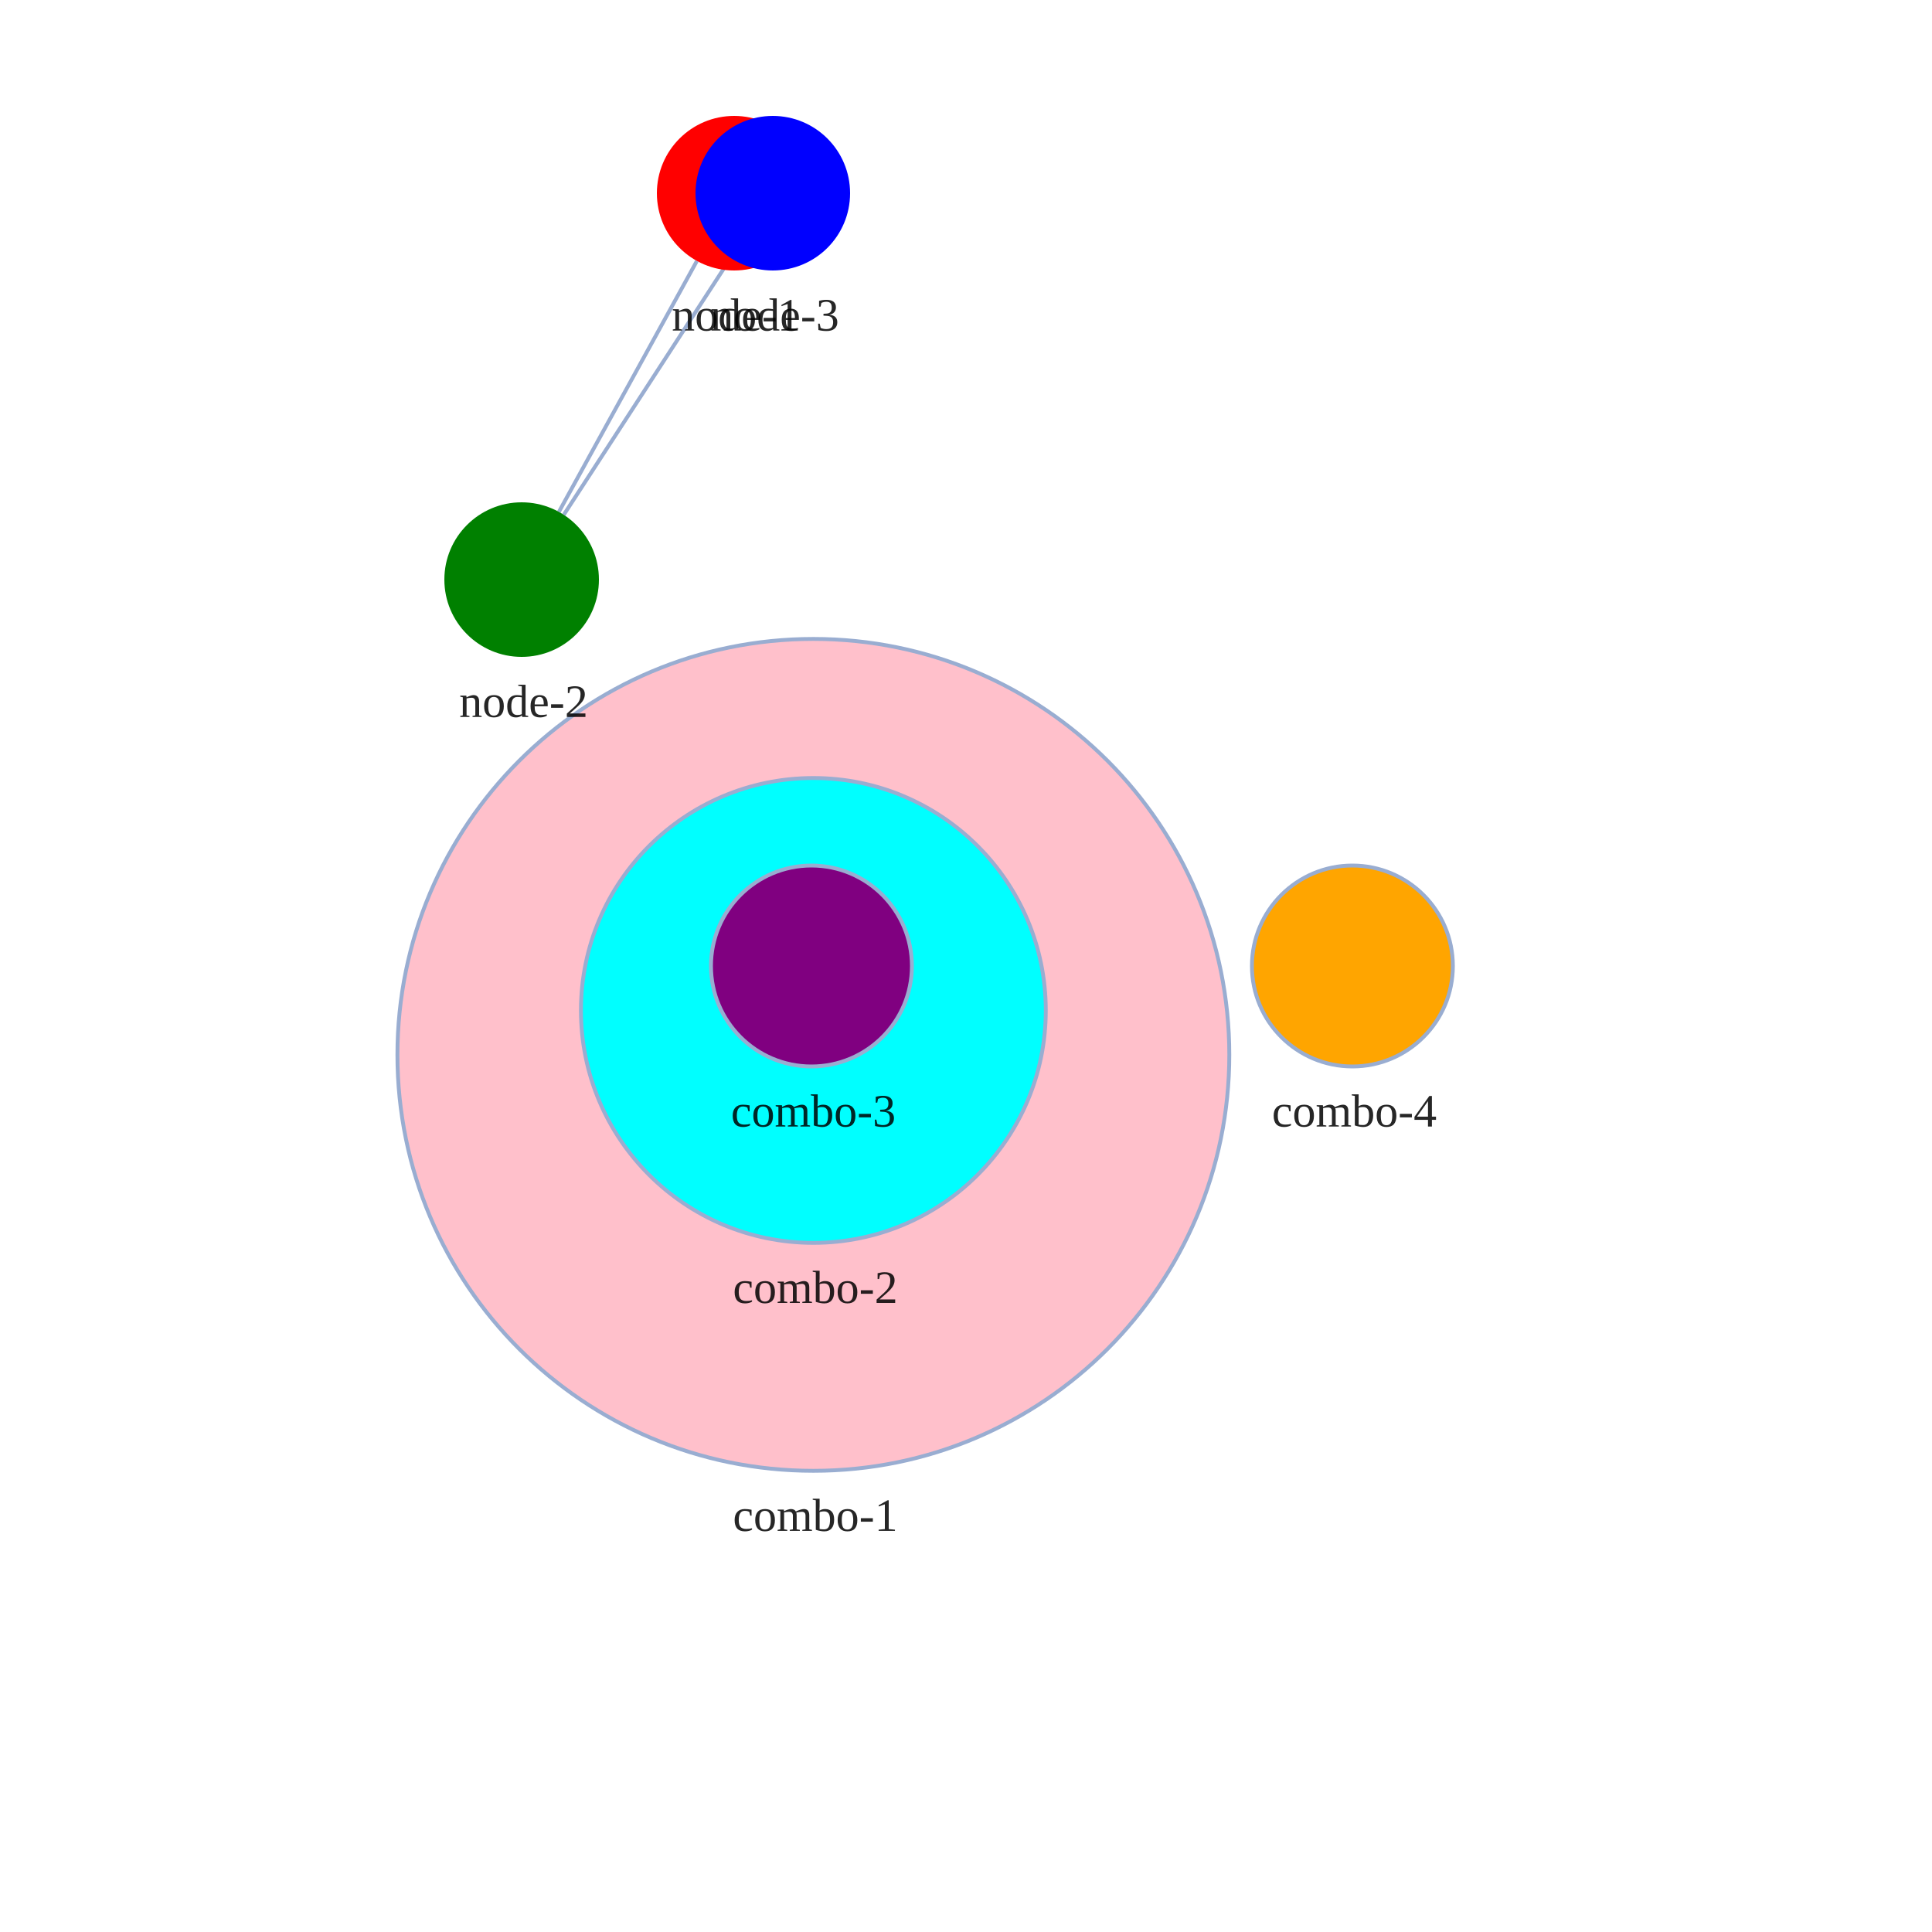
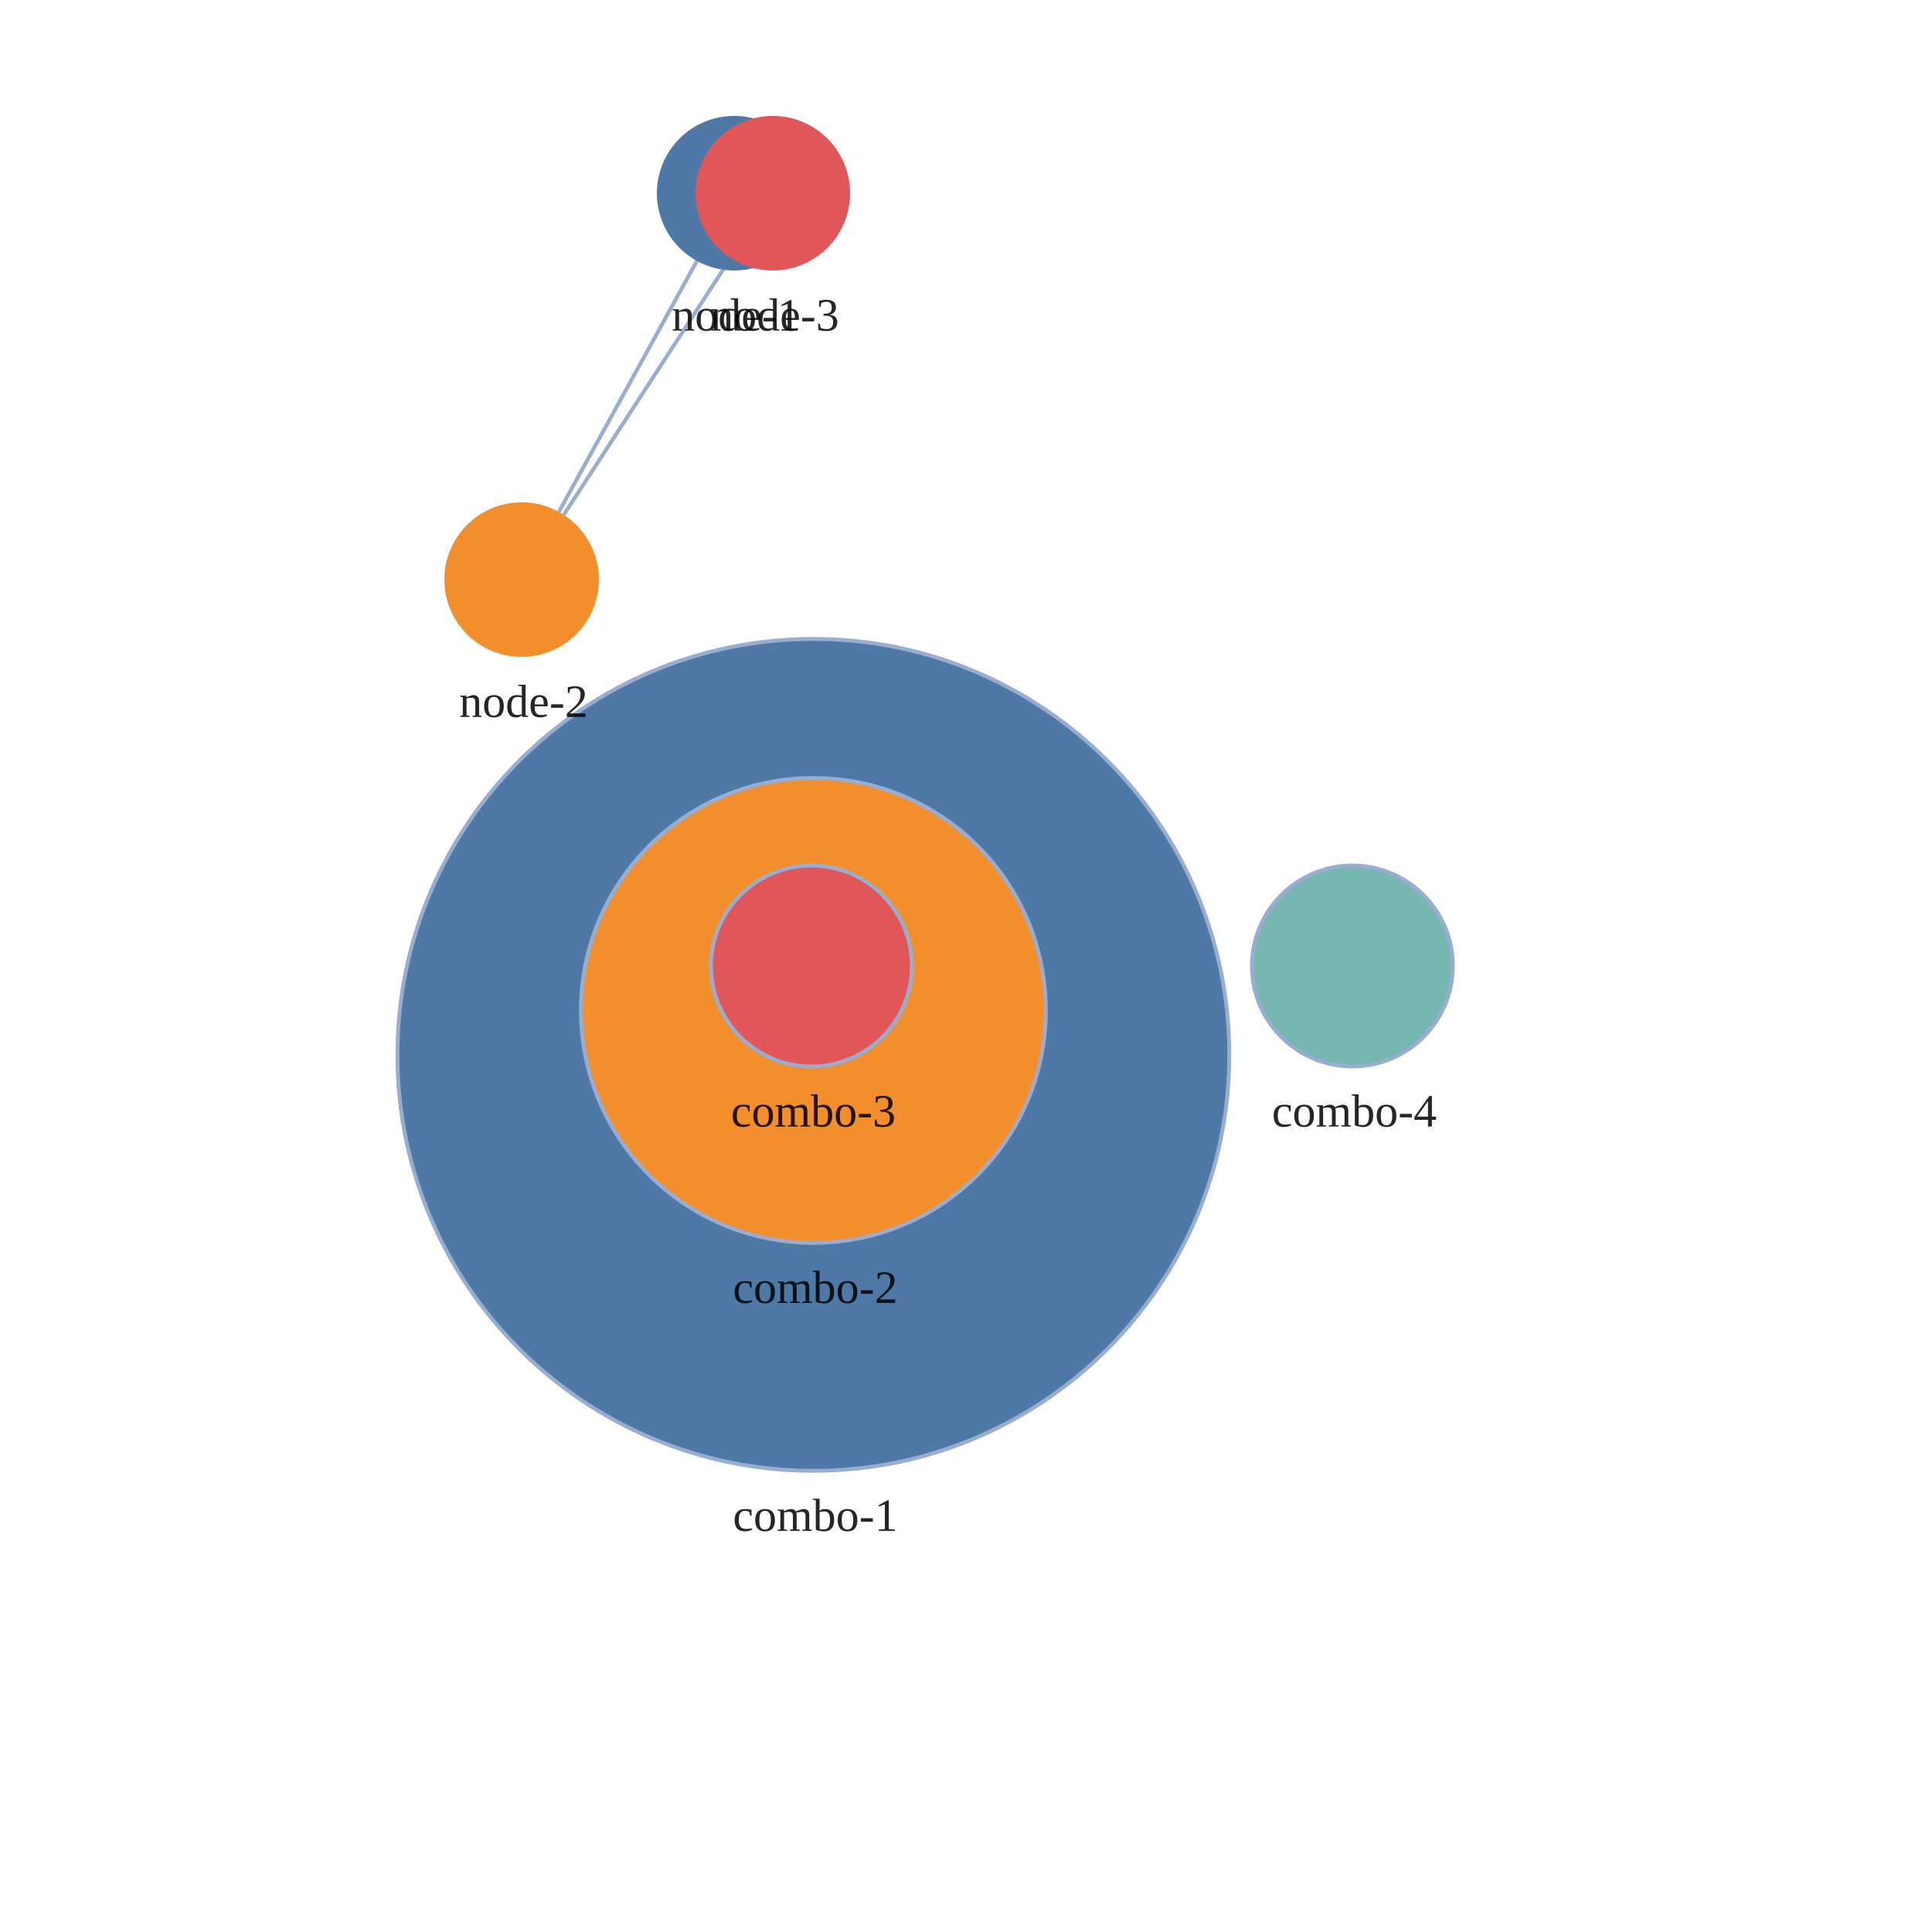
<svg xmlns="http://www.w3.org/2000/svg" width="500" height="500" style="background: transparent; position: absolute; outline: none;" color-interpolation-filters="sRGB" tabindex="1">
  <defs />
  <g transform="matrix(1,0,0,1,0,0)">
    <g fill="none" transform="matrix(1,0,0,1,0,0)">
      <g fill="none" transform="matrix(1,0,0,1,0,0)">
        <g fill="none" transform="matrix(1,0,0,1,350,250)">
          <g transform="matrix(1,0,0,1,0,0)">
-             <circle fill="rgba(255,165,0,1)" transform="translate(-26,-26)" cx="26" cy="26" stroke-dasharray="0,0" stroke-width="1" stroke="rgba(153,173,209,1)" r="26" />
+             <circle fill="rgba(118,183,178,1)" transform="translate(-26,-26)" cx="26" cy="26" stroke-dasharray="0,0" stroke-width="1" stroke="rgba(153,173,209,1)" r="26" />
          </g>
          <g fill="none" transform="matrix(1,0,0,1,0,26)">
            <g transform="matrix(1,0,0,1,0,0)">
              <text fill="rgba(0,0,0,0.851)" dominant-baseline="central" paint-order="stroke" dx="0.5" dy="11.5px" font-size="12" text-anchor="middle" font-weight="400">
                combo-4
              </text>
            </g>
          </g>
        </g>
        <g fill="none" transform="matrix(1,0,0,1,210.5,273)">
          <g transform="matrix(1,0,0,1,0,0)">
-             <circle fill="rgba(255,192,203,1)" transform="translate(-107.6445,-107.6445)" cx="107.644" cy="107.644" stroke-dasharray="0,0" stroke-width="1" stroke="rgba(153,173,209,1)" r="107.644" />
+             <circle fill="rgba(78,121,167,1)" transform="translate(-107.6445,-107.6445)" cx="107.644" cy="107.644" stroke-dasharray="0,0" stroke-width="1" stroke="rgba(153,173,209,1)" r="107.644" />
          </g>
          <g fill="none" transform="matrix(1,0,0,1,0,107.6445)">
            <g transform="matrix(1,0,0,1,0,0)">
              <text fill="rgba(0,0,0,0.851)" dominant-baseline="central" paint-order="stroke" dx="0.5" dy="11.5px" font-size="12" text-anchor="middle" font-weight="400">
                combo-1
              </text>
            </g>
          </g>
        </g>
        <g fill="none" transform="matrix(1,0,0,1,210.5,261.5)">
          <g transform="matrix(1,0,0,1,0,0)">
-             <circle fill="rgba(0,255,255,1)" transform="translate(-60.14865,-60.14865)" cx="60.149" cy="60.149" stroke-dasharray="0,0" stroke-width="1" stroke="rgba(153,173,209,1)" r="60.149" />
+             <circle fill="rgba(242,142,44,1)" transform="translate(-60.14865,-60.14865)" cx="60.149" cy="60.149" stroke-dasharray="0,0" stroke-width="1" stroke="rgba(153,173,209,1)" r="60.149" />
          </g>
          <g fill="none" transform="matrix(1,0,0,1,0,60.14865)">
            <g transform="matrix(1,0,0,1,0,0)">
              <text fill="rgba(0,0,0,0.851)" dominant-baseline="central" paint-order="stroke" dx="0.5" dy="11.5px" font-size="12" text-anchor="middle" font-weight="400">
                combo-2
              </text>
            </g>
          </g>
        </g>
        <g fill="none" transform="matrix(1,0,0,1,210,250)">
          <g transform="matrix(1,0,0,1,0,0)">
-             <circle fill="rgba(128,0,128,1)" transform="translate(-26,-26)" cx="26" cy="26" stroke-dasharray="0,0" stroke-width="1" stroke="rgba(153,173,209,1)" r="26" />
+             <circle fill="rgba(225,87,89,1)" transform="translate(-26,-26)" cx="26" cy="26" stroke-dasharray="0,0" stroke-width="1" stroke="rgba(153,173,209,1)" r="26" />
          </g>
          <g fill="none" transform="matrix(1,0,0,1,0,26)">
            <g transform="matrix(1,0,0,1,0,0)">
              <text fill="rgba(0,0,0,0.851)" dominant-baseline="central" paint-order="stroke" dx="0.5" dy="11.5px" font-size="12" text-anchor="middle" font-weight="400">
                combo-3
              </text>
            </g>
          </g>
        </g>
      </g>
      <g fill="none" transform="matrix(1,0,0,1,0,0)">
        <g fill="none" marker-start="false" marker-end="false" transform="matrix(1,0,0,1,0,0)">
          <g fill="none" marker-start="false" marker-end="false" stroke="transparent" stroke-width="3" />
          <g transform="matrix(1,0,0,1,144.6384,67.52432)">
            <path fill="none" d="M 35.723,0 L 0,64.951" stroke-width="1" stroke="rgba(153,173,209,1)" />
            <path fill="none" d="M 0,0 L 110,0" stroke-width="3" stroke="transparent" />
          </g>
        </g>
        <g fill="none" marker-start="false" marker-end="false" transform="matrix(1,0,0,1,0,0)">
          <g fill="none" marker-start="false" marker-end="false" stroke="transparent" stroke-width="3" />
          <g transform="matrix(1,0,0,1,145.8998,66.76887)">
            <path fill="none" d="M 0,66.462 L 43.2,0" stroke-width="1" stroke="rgba(153,173,209,1)" />
            <path fill="none" d="M 51,0 L 0,68" stroke-width="3" stroke="transparent" />
          </g>
        </g>
        <g fill="none" marker-start="false" marker-end="false" transform="matrix(1,0,0,1,0,0)">
          <g fill="none" marker-start="false" marker-end="false" stroke="transparent" stroke-width="3" />
          <g transform="matrix(1,0,0,1,180,50)">
            <path fill="none" d="M 0,0 L 30,0" stroke-width="1" stroke="rgba(153,173,209,1)" />
            <path fill="none" d="M 51,68 L 0,0" stroke-width="3" stroke="transparent" />
          </g>
        </g>
      </g>
      <g fill="none" transform="matrix(1,0,0,1,0,0)">
        <g fill="none" transform="matrix(1,0,0,1,190,50)">
          <g transform="matrix(1,0,0,1,0,0)">
-             <circle fill="rgba(255,0,0,1)" transform="translate(-20,-20)" cx="20" cy="20" stroke-width="0" stroke="rgba(0,0,0,1)" r="20" />
+             <circle fill="rgba(78,121,167,1)" transform="translate(-20,-20)" cx="20" cy="20" stroke-width="0" stroke="rgba(0,0,0,1)" r="20" />
          </g>
          <g fill="none" transform="matrix(1,0,0,1,0,20)">
            <g transform="matrix(1,0,0,1,0,0)">
              <text fill="rgba(0,0,0,0.851)" dominant-baseline="central" paint-order="stroke" dx="0.5" dy="11.5px" font-size="12" text-anchor="middle" font-weight="400">
                node-1
              </text>
            </g>
          </g>
        </g>
        <g fill="none" transform="matrix(1,0,0,1,135,150)">
          <g transform="matrix(1,0,0,1,0,0)">
-             <circle fill="rgba(0,128,0,1)" transform="translate(-20,-20)" cx="20" cy="20" stroke-width="0" stroke="rgba(0,0,0,1)" r="20" />
+             <circle fill="rgba(242,142,44,1)" transform="translate(-20,-20)" cx="20" cy="20" stroke-width="0" stroke="rgba(0,0,0,1)" r="20" />
          </g>
          <g fill="none" transform="matrix(1,0,0,1,0,20)">
            <g transform="matrix(1,0,0,1,0,0)">
              <text fill="rgba(0,0,0,0.851)" dominant-baseline="central" paint-order="stroke" dx="0.5" dy="11.5px" font-size="12" text-anchor="middle" font-weight="400">
                node-2
              </text>
            </g>
          </g>
        </g>
        <g fill="none" transform="matrix(1,0,0,1,200,50)">
          <g transform="matrix(1,0,0,1,0,0)">
-             <circle fill="rgba(0,0,255,1)" transform="translate(-20,-20)" cx="20" cy="20" stroke-width="0" stroke="rgba(0,0,0,1)" r="20" />
+             <circle fill="rgba(225,87,89,1)" transform="translate(-20,-20)" cx="20" cy="20" stroke-width="0" stroke="rgba(0,0,0,1)" r="20" />
          </g>
          <g fill="none" transform="matrix(1,0,0,1,0,20)">
            <g transform="matrix(1,0,0,1,0,0)">
              <text fill="rgba(0,0,0,0.851)" dominant-baseline="central" paint-order="stroke" dx="0.5" dy="11.5px" font-size="12" text-anchor="middle" font-weight="400">
                node-3
              </text>
            </g>
          </g>
        </g>
      </g>
    </g>
  </g>
</svg>
